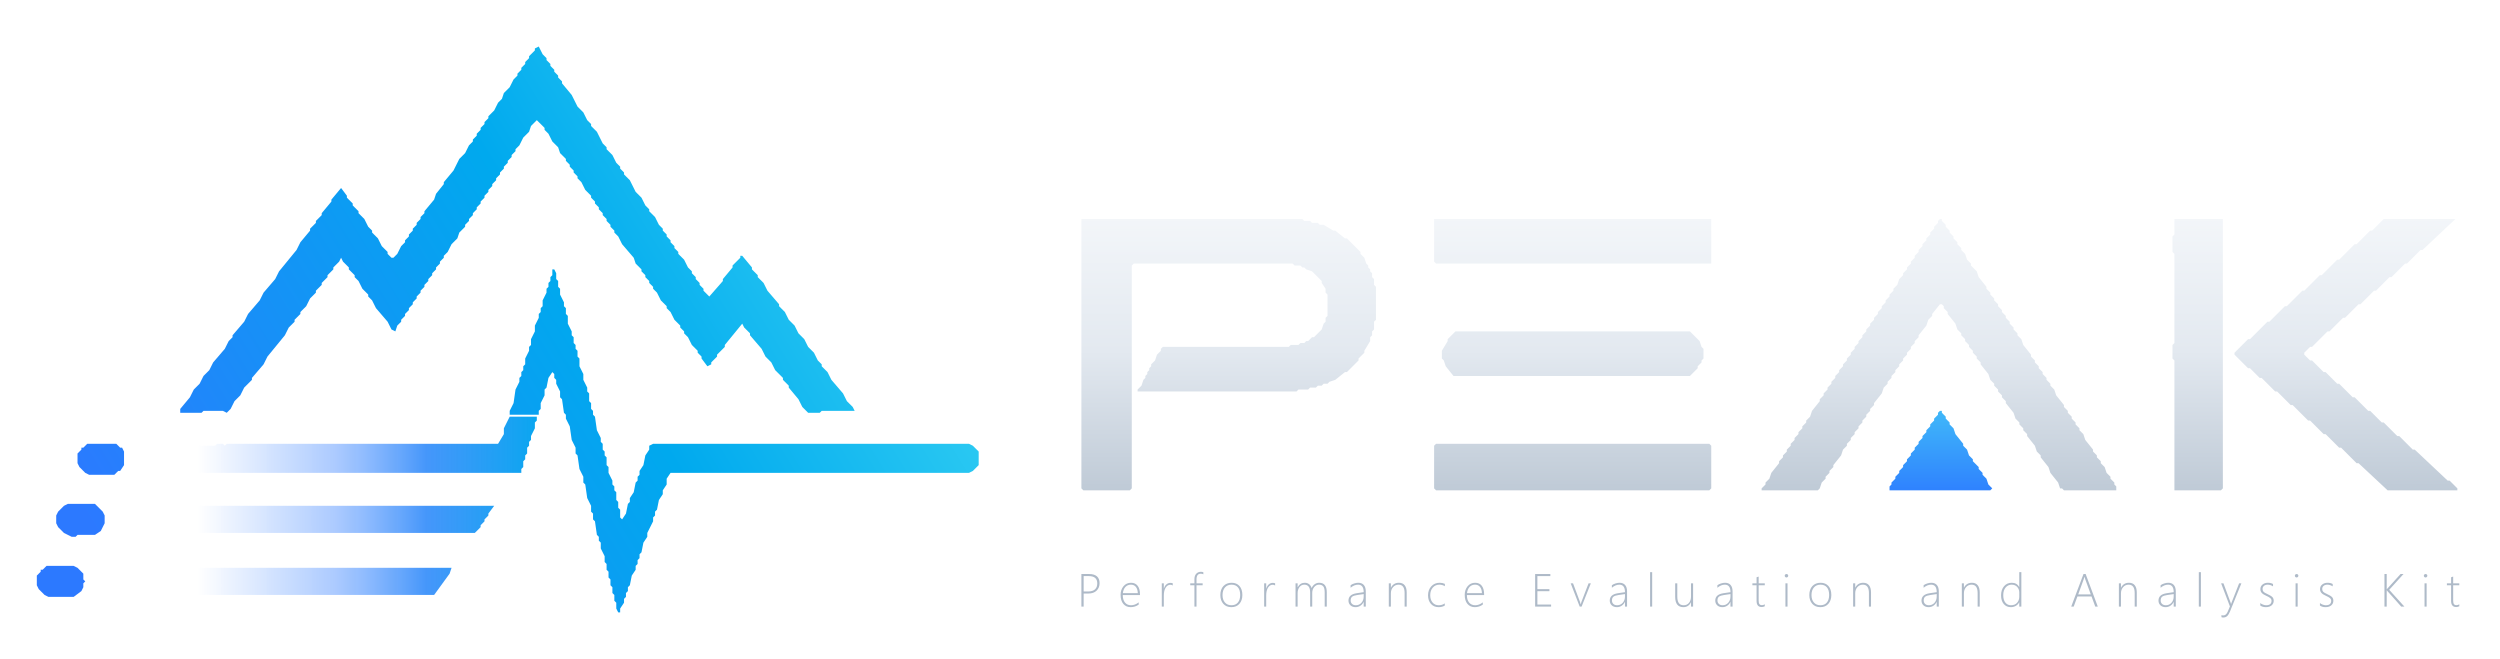
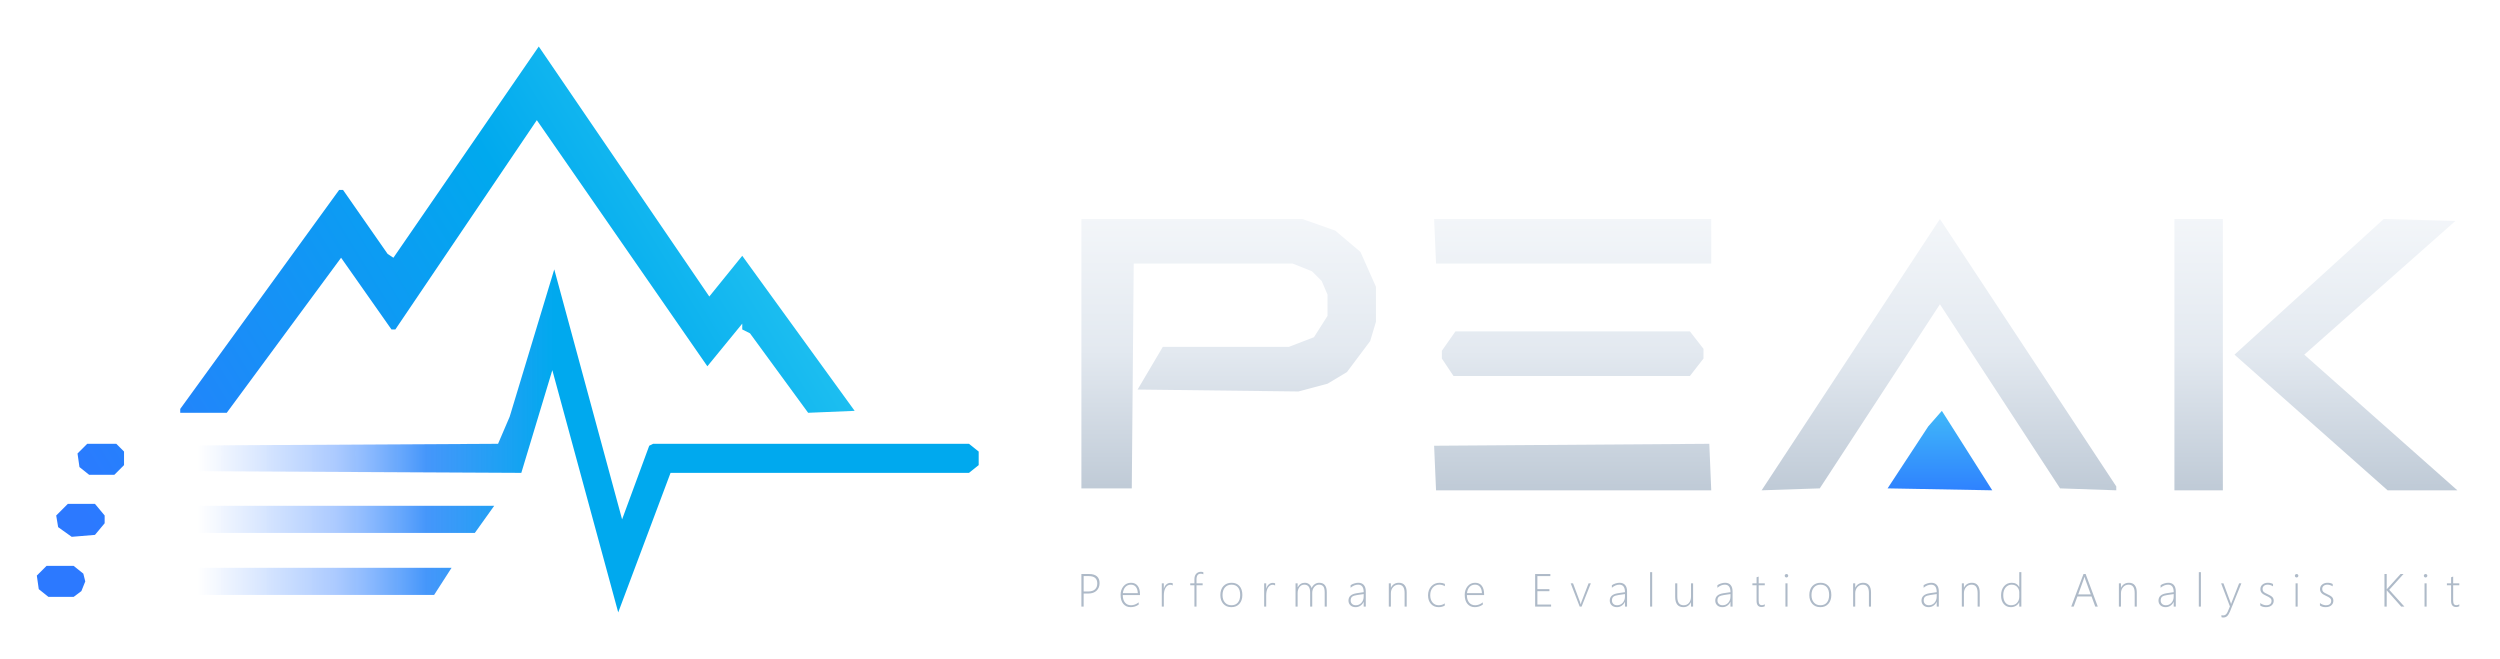
- <svg xmlns="http://www.w3.org/2000/svg" width="1290" height="340" viewBox="0 0 1290 340" role="img" aria-labelledby="title desc">
+ <svg xmlns="http://www.w3.org/2000/svg" width="1290" height="340" viewBox="0 0 1290 340" role="img" aria-labelledby="title desc" shape-rendering="geometricPrecision">
  <defs>
    <linearGradient id="markGradient" x1="70" y1="310" x2="520" y2="35" gradientUnits="userSpaceOnUse">
      <stop offset="0" stop-color="#2C79FF" />
      <stop offset="0.52" stop-color="#00A9EE" />
      <stop offset="1" stop-color="#4DE2F5" />
    </linearGradient>
    <linearGradient id="trailGradient" x1="50" y1="0" x2="286" y2="0" gradientUnits="userSpaceOnUse">
      <stop offset="0" stop-color="#69A0FF" stop-opacity="0" />
      <stop offset="0.22" stop-color="#69A0FF" stop-opacity="0" />
      <stop offset="0.52" stop-color="#69A0FF" stop-opacity="0.55" />
      <stop offset="0.72" stop-color="#318BFA" stop-opacity="0.9" />
      <stop offset="1" stop-color="#00A9EE" />
    </linearGradient>
    <linearGradient id="wordGradient" x1="0" y1="90" x2="0" y2="265" gradientUnits="userSpaceOnUse">
      <stop offset="0" stop-color="#F8FAFC" />
      <stop offset="0.52" stop-color="#E3E9F0" />
      <stop offset="1" stop-color="#B9C5D2" />
    </linearGradient>
    <linearGradient id="accentGradient" x1="0" y1="180" x2="0" y2="260" gradientUnits="userSpaceOnUse">
      <stop offset="0" stop-color="#4DE2F5" />
      <stop offset="1" stop-color="#2C79FF" />
    </linearGradient>
  </defs>
-   <path d="M263 212 L263 214 L278 214 L278 212 L279 211 L279 208 L281 204 L281 201 L282 200 L283 195 L285 192 L286 193 L286 195 L287 196 L287 198 L289 202 L289 205 L290 206 L291 213 L292 214 L292 216 L294 220 L295 227 L297 231 L297 234 L298 235 L299 242 L301 246 L301 249 L302 250 L303 257 L305 261 L305 264 L306 265 L306 268 L307 269 L308 276 L309 277 L309 279 L310 280 L310 283 L312 287 L312 290 L313 291 L313 294 L314 295 L314 298 L315 299 L315 302 L316 303 L316 306 L317 307 L317 310 L318 311 L318 314 L319 316 L320 316 L320 314 L322 311 L322 309 L323 308 L323 306 L324 305 L324 303 L325 302 L326 297 L328 294 L328 292 L329 291 L329 289 L330 288 L330 286 L331 285 L332 280 L334 277 L334 275 L337 269 L337 267 L338 266 L338 264 L339 263 L340 258 L342 255 L342 253 L344 250 L344 247 L346 244 L500 244 L502 243 L505 240 L505 233 L502 230 L500 229 L337 229 L335 230 L335 232 L333 235 L332 240 L330 243 L330 245 L329 246 L329 248 L328 249 L327 254 L325 257 L325 259 L324 260 L323 265 L321 268 L320 267 L320 263 L319 262 L319 259 L318 258 L318 254 L317 253 L317 251 L316 250 L316 248 L314 244 L314 241 L313 240 L313 236 L312 235 L312 233 L311 232 L311 229 L310 228 L310 226 L308 222 L307 215 L306 214 L306 212 L305 211 L305 208 L304 207 L304 203 L303 202 L303 200 L301 196 L301 193 L299 189 L299 185 L298 184 L298 181 L297 180 L297 178 L296 177 L296 174 L295 173 L295 171 L293 167 L293 163 L292 162 L292 159 L291 158 L291 156 L289 152 L289 149 L288 148 L288 145 L287 144 L287 141 L286 139 L285 139 L285 142 L284 143 L284 145 L283 146 L283 148 L282 149 L282 151 L280 155 L280 158 L279 159 L279 161 L278 162 L278 164 L276 168 L276 171 L274 175 L274 178 L273 179 L273 181 L271 185 L271 188 L270 189 L270 191 L269 192 L269 194 L268 195 L268 197 L266 201 L265 208 Z M441 212 L440 210 L437 207 L435 203 L429 196 L427 192 L424 189 L424 188 L422 186 L420 182 L417 179 L415 175 L412 172 L410 168 L407 165 L405 161 L402 158 L402 157 L396 150 L394 146 L391 143 L391 142 L388 139 L388 138 L383 132 L382 132 L382 133 L378 137 L378 138 L373 144 L373 145 L366 153 L363 150 L363 149 L361 147 L361 146 L359 144 L359 143 L357 141 L357 140 L355 138 L353 134 L350 131 L350 130 L348 128 L348 127 L346 125 L346 124 L344 122 L344 121 L342 119 L342 118 L340 116 L338 112 L335 109 L335 108 L333 106 L331 102 L328 99 L325 93 L322 90 L322 89 L320 87 L320 86 L318 84 L316 80 L313 77 L313 76 L311 74 L308 68 L305 65 L305 64 L303 62 L301 58 L298 55 L295 49 L290 43 L290 42 L288 40 L288 39 L286 37 L286 36 L284 34 L284 33 L282 31 L282 30 L280 28 L278 24 L276 25 L276 26 L273 29 L273 30 L271 32 L271 33 L269 35 L269 36 L267 38 L267 39 L265 41 L263 45 L260 48 L259 51 L257 53 L255 57 L252 60 L252 61 L250 63 L250 64 L248 66 L248 67 L246 69 L246 70 L244 72 L244 73 L242 75 L240 79 L237 82 L234 88 L229 94 L229 95 L225 100 L224 103 L219 109 L219 110 L217 112 L217 113 L215 115 L215 116 L213 118 L213 119 L211 121 L211 122 L209 124 L209 125 L207 127 L205 131 L203 133 L202 133 L200 131 L200 130 L197 127 L195 123 L192 120 L192 119 L190 117 L188 113 L185 110 L185 109 L182 106 L182 105 L179 102 L179 101 L176 97 L171 103 L171 104 L166 110 L166 111 L163 114 L163 115 L160 118 L160 119 L155 125 L153 129 L144 140 L142 144 L136 151 L134 155 L128 162 L126 166 L120 173 L120 174 L118 176 L116 180 L110 187 L108 191 L105 194 L103 198 L100 201 L98 205 L93 211 L93 213 L104 213 L105 212 L115 212 L117 213 L119 211 L121 207 L124 204 L126 200 L130 196 L130 195 L136 188 L138 184 L147 173 L149 169 L152 166 L152 165 L155 162 L155 161 L158 158 L160 154 L163 151 L163 150 L166 147 L166 146 L169 143 L169 142 L172 139 L172 138 L175 135 L176 133 L177 135 L180 138 L180 139 L183 142 L183 143 L185 145 L187 149 L190 152 L190 153 L192 155 L194 159 L200 166 L202 170 L204 171 L205 168 L207 166 L207 165 L209 163 L209 162 L211 160 L211 159 L213 157 L213 156 L215 154 L215 153 L217 151 L217 150 L219 148 L219 147 L221 145 L221 144 L223 142 L223 141 L225 139 L225 138 L227 136 L227 135 L229 133 L229 132 L231 130 L233 126 L236 123 L237 120 L240 117 L240 116 L242 114 L242 113 L244 111 L244 110 L246 108 L246 107 L248 105 L248 104 L250 102 L250 101 L252 99 L252 98 L254 96 L254 95 L256 93 L256 92 L258 90 L258 89 L260 87 L260 86 L262 84 L262 83 L264 81 L264 80 L266 78 L266 77 L268 75 L270 71 L273 68 L274 65 L277 62 L281 66 L281 67 L283 69 L285 73 L288 76 L289 79 L292 82 L292 83 L294 85 L294 86 L296 88 L296 89 L298 91 L298 92 L300 94 L302 98 L305 101 L305 102 L307 104 L307 105 L309 107 L309 108 L311 110 L311 111 L313 113 L313 114 L315 116 L315 117 L317 119 L317 120 L319 122 L321 126 L327 133 L328 136 L331 139 L331 140 L333 142 L333 143 L335 145 L335 146 L337 148 L337 149 L339 151 L341 155 L344 158 L344 159 L346 161 L348 165 L351 168 L351 169 L353 171 L353 172 L355 174 L357 178 L360 181 L360 182 L362 184 L362 185 L365 189 L367 188 L367 187 L370 184 L370 183 L374 179 L374 178 L383 167 L384 169 L382 171 L384 169 L387 172 L387 173 L393 180 L395 184 L398 187 L400 191 L404 195 L404 196 L407 199 L407 200 L412 206 L414 210 L417 213 L423 213 L424 212 Z" fill="url(#markGradient)" fill-rule="evenodd" />
-   <path d="M19 297 L19 302 L20 304 L23 307 L25 308 L38 308 L42 305 L43 303 L43 301 L44 300 L43 299 L43 296 L40 293 L38 292 L24 292 L22 294 L21 294 L21 295 Z M29 266 L29 270 L30 272 L33 275 L37 277 L39 277 L40 276 L49 276 L52 274 L54 270 L54 266 L53 264 L49 260 L35 260 L33 261 L30 264 Z M40 234 L40 239 L41 241 L44 244 L46 245 L59 245 L61 243 L62 243 L64 240 L64 233 L63 231 L62 231 L60 229 L45 229 L43 231 L42 231 L42 232 Z" fill="url(#markGradient)" fill-rule="evenodd" />
-   <path d="M50 302 L52 306 L66 306 L67 307 L71 307 L72 306 L73 307 L224 307 L232 296 L233 293 L54 293 L52 294 L52 298 Z M59 264 L61 266 L61 271 L62 272 L62 274 L67 274 L68 275 L245 275 L248 272 L248 271 L250 269 L250 268 L252 266 L252 265 L255 261 L73 261 L72 262 L60 262 Z M277 215 L263 215 L260 221 L260 224 L257 229 L117 229 L116 230 L115 229 L112 229 L111 230 L73 230 L71 233 L72 234 L72 237 L71 238 L71 242 L72 243 L83 243 L84 244 L85 243 L90 243 L91 244 L269 244 L269 242 L270 241 L270 238 L271 237 L271 235 L272 234 L272 231 L273 230 L273 228 L274 227 L274 225 L276 221 L276 218 L277 217 Z" fill="url(#trailGradient)" fill-rule="evenodd" />
-   <path d="M740 230 L740 252 L741 253 L882 253 L883 252 L883 230 L882 229 L741 229 Z M744 181 L744 185 L745 186 L746 189 L750 194 L872 194 L876 190 L876 189 L878 187 L878 186 L879 185 L879 180 L878 179 L877 176 L872 171 L751 171 L747 175 L747 176 Z M1230 113 L1224 119 L1223 119 L1216 126 L1215 126 L1207 134 L1206 134 L1198 142 L1197 142 L1189 150 L1188 150 L1180 158 L1179 158 L1171 166 L1170 166 L1161 175 L1160 175 L1153 182 L1153 183 L1160 190 L1161 190 L1166 195 L1167 195 L1174 202 L1175 202 L1182 209 L1183 209 L1191 217 L1192 217 L1199 224 L1200 224 L1207 231 L1208 231 L1216 239 L1217 239 L1232 253 L1268 253 L1268 252 L1264 248 L1263 248 L1246 232 L1245 232 L1238 225 L1237 225 L1230 218 L1229 218 L1223 212 L1222 212 L1215 205 L1214 205 L1207 198 L1206 198 L1200 192 L1199 192 L1193 186 L1192 186 L1189 183 L1189 182 L1192 179 L1193 179 L1201 171 L1202 171 L1209 164 L1210 164 L1217 157 L1218 157 L1225 150 L1226 150 L1233 143 L1234 143 L1241 136 L1242 136 L1249 129 L1250 129 L1267 113 Z M1122 113 L1122 121 L1121 122 L1121 130 L1122 131 L1122 177 L1121 178 L1121 185 L1122 186 L1122 253 L1146 253 L1147 252 L1147 113 Z M1092 251 L1091 250 L1091 249 L1089 247 L1089 246 L1087 244 L1086 241 L1084 239 L1084 238 L1082 236 L1082 235 L1080 233 L1080 232 L1076 227 L1075 224 L1073 222 L1073 221 L1071 219 L1071 218 L1069 216 L1069 215 L1067 213 L1067 212 L1065 210 L1065 209 L1061 204 L1060 201 L1058 199 L1058 198 L1056 196 L1056 195 L1054 193 L1054 192 L1052 190 L1052 189 L1050 187 L1050 186 L1048 184 L1048 183 L1044 178 L1043 175 L1041 173 L1041 172 L1039 170 L1039 169 L1037 167 L1037 166 L1035 164 L1035 163 L1033 161 L1033 160 L1031 158 L1031 157 L1029 155 L1029 154 L1027 152 L1027 151 L1025 149 L1025 148 L1021 143 L1020 140 L1017 137 L1017 136 L1015 134 L1014 131 L1012 129 L1012 128 L1010 126 L1010 125 L1008 123 L1008 122 L1006 120 L1006 119 L1004 117 L1004 116 L1002 114 L1002 113 L1001 113 L1000 114 L1000 115 L998 117 L998 118 L996 120 L996 121 L994 123 L994 124 L992 126 L992 127 L990 129 L990 130 L988 132 L988 133 L986 135 L986 136 L984 138 L984 139 L982 141 L982 142 L980 144 L979 147 L977 149 L977 150 L975 152 L975 153 L973 155 L973 156 L971 158 L971 159 L969 161 L969 162 L967 164 L967 165 L965 167 L965 168 L963 170 L963 171 L961 173 L961 174 L959 176 L959 177 L957 179 L957 180 L955 182 L955 183 L953 185 L953 186 L951 188 L951 189 L949 191 L949 192 L947 194 L947 195 L945 197 L945 198 L943 200 L943 201 L941 203 L941 204 L939 206 L939 207 L935 212 L934 215 L932 217 L932 218 L930 220 L930 221 L928 223 L928 224 L926 226 L926 227 L924 229 L924 230 L922 232 L922 233 L920 235 L920 236 L918 238 L918 239 L914 244 L913 247 L911 249 L911 250 L909 252 L909 253 L938 253 L939 252 L940 249 L942 247 L942 246 L944 244 L944 243 L946 241 L946 240 L950 235 L951 232 L953 230 L953 229 L955 227 L955 226 L957 224 L957 223 L959 221 L959 220 L961 218 L961 217 L963 215 L963 214 L965 212 L965 211 L967 209 L967 208 L971 203 L972 200 L974 198 L974 197 L976 195 L976 194 L978 192 L978 191 L980 189 L980 188 L982 186 L982 185 L984 183 L984 182 L986 180 L986 179 L988 177 L988 176 L990 174 L990 173 L994 168 L995 165 L997 163 L997 162 L1001 157 L1002 157 L1003 158 L1003 159 L1005 161 L1005 162 L1009 167 L1010 170 L1012 172 L1012 173 L1014 175 L1014 176 L1016 178 L1016 179 L1018 181 L1018 182 L1020 184 L1020 185 L1022 187 L1022 188 L1026 193 L1027 196 L1029 198 L1029 199 L1031 201 L1031 202 L1033 204 L1033 205 L1035 207 L1035 208 L1039 213 L1040 216 L1042 218 L1042 219 L1044 221 L1044 222 L1046 224 L1046 225 L1050 230 L1051 233 L1053 235 L1053 236 L1057 241 L1058 244 L1062 249 L1063 252 L1064 252 L1065 253 L1092 253 Z M740 113 L740 135 L741 136 L883 136 L883 113 Z M558 252 L559 253 L583 253 L584 252 L584 137 L585 136 L667 136 L668 137 L671 137 L672 138 L673 138 L674 139 L677 140 L682 145 L682 146 L684 149 L684 151 L685 152 L685 163 L684 164 L684 166 L683 167 L682 170 L678 174 L677 174 L675 176 L674 176 L673 177 L671 177 L670 178 L666 178 L665 179 L600 179 L599 180 L599 181 L597 183 L596 186 L594 188 L594 189 L593 190 L593 191 L592 192 L592 193 L591 194 L591 195 L590 196 L589 199 L587 201 L587 202 L669 202 L670 201 L675 201 L676 200 L679 200 L680 199 L682 199 L683 198 L685 198 L686 197 L689 196 L694 192 L695 192 L701 186 L701 185 L704 182 L704 181 L707 176 L707 174 L708 173 L708 171 L709 170 L709 166 L710 165 L710 148 L709 147 L709 144 L708 143 L708 141 L707 140 L707 139 L706 138 L706 137 L705 136 L704 133 L702 131 L702 130 L695 123 L694 123 L689 119 L688 119 L683 116 L681 116 L680 115 L677 115 L676 114 L673 114 L672 113 L558 113 Z" fill="url(#wordGradient)" fill-rule="evenodd" />
-   <path d="M1028 252 L1026 250 L1025 247 L1023 245 L1023 244 L1021 242 L1021 241 L1018 238 L1018 237 L1016 235 L1015 232 L1013 230 L1013 229 L1009 224 L1008 221 L1006 219 L1006 218 L1004 216 L1004 215 L1002 213 L1002 212 L1001 212 L1000 213 L1000 214 L998 216 L998 217 L996 219 L996 220 L994 222 L994 223 L992 225 L992 226 L990 228 L990 229 L988 231 L988 232 L986 234 L986 235 L984 237 L984 238 L982 240 L982 241 L980 243 L980 244 L978 246 L978 247 L976 249 L976 250 L975 251 L975 253 L1027 253 Z" fill="url(#accentGradient)" fill-rule="evenodd" />
+   <path d="M441 212 L383 132 L366 153 L278 24 L203 133 L200 131 L177 98 L175 98 L93 211 L93 213 L117 213 L176 133 L202 170 L204 170 L277 62 L365 189 L383 167 L383 170 L387 172 L417 213Z" fill="url(#markGradient)" fill-rule="evenodd" />
+   <path d="M72 233 L73 243 L269 244 L285 191 L319 316 L346 244 L500 244 L505 240 L505 233 L500 229 L337 229 L335 230 L321 268 L286 139 L263 215 L257 229 L74 230Z" fill="url(#trailGradient)" fill-rule="evenodd" />
+   <path d="M40 234 L41 241 L46 245 L59 245 L64 240 L64 233 L60 229 L45 229Z M29 266 L30 272 L37 277 L49 276 L54 270 L54 266 L49 260 L35 260Z M19 297 L20 304 L25 308 L38 308 L42 305 L44 300 L43 296 L38 292 L24 292Z" fill="url(#markGradient)" fill-rule="evenodd" />
+   <path d="M60 264 L62 267 L62 274 L68 275 L245 275 L255 261 L75 261 L61 262Z M51 303 L53 306 L78 307 L224 307 L233 293 L55 293 L52 294Z" fill="url(#trailGradient)" fill-rule="evenodd" />
+   <path d="M558 252 L584 252 L585 136 L667 136 L677 140 L682 145 L685 152 L685 163 L678 174 L665 179 L600 179 L587 201 L670 202 L685 198 L695 192 L707 176 L710 166 L710 148 L702 130 L689 119 L672 113 L558 113Z M740 113 L741 136 L883 136 L883 113Z M1092 251 L1001 113 L909 253 L939 252 L1001 157 L1063 252 L1092 253Z M1122 113 L1122 253 L1147 253 L1147 113Z M1230 113 L1153 183 L1232 253 L1268 253 L1189 183 L1267 114Z M744 181 L744 185 L750 194 L872 194 L879 185 L879 180 L872 171 L751 171Z M740 230 L741 253 L883 253 L882 229Z" fill="url(#wordGradient)" fill-rule="evenodd" />
+   <path d="M974 252 L1028 253 L1002 212 L995 220Z" fill="url(#accentGradient)" fill-rule="evenodd" />
  <g aria-label="Performance Evaluation and Analysis Kit">
    <path d="M283 575V0H184V1434H530Q751 1434 868.0 1331.5Q985 1229 985 1032Q985 832 854.5 703.5Q724 575 489 575ZM283 1343V666H487Q681 666 782.0 758.5Q883 851 883 1020Q883 1343 512 1343Z" fill="#AEBAC8" transform="translate(555.8438 313) scale(0.01171875 -0.01171875)" />
    <path d="M186 508Q186 297 283.5 178.0Q381 59 551 59Q723 59 887 186V88Q728 -25 532 -25Q334 -25 212.0 117.0Q90 259 90 518Q90 742 217.5 895.5Q345 1049 549 1049Q740 1049 842.0 915.0Q944 781 944 549V508ZM848 592Q842 769 763.0 867.0Q684 965 545 965Q401 965 306.5 868.5Q212 772 190 592Z" fill="#AEBAC8" transform="translate(577.17 313) scale(0.01171875 -0.01171875)" />
    <path d="M647 928Q601 961 539 961Q418 961 336.0 836.0Q254 711 254 481V0H164V1024H254V797H258Q293 914 369.0 979.0Q445 1044 545 1044Q602 1044 647 1026Z" fill="#AEBAC8" transform="translate(597.5588 313) scale(0.01171875 -0.01171875)" />
    <path d="M612 1419Q575 1448 500 1448Q311 1448 311 1194V1024H582V940H311V0H219V940H35V1024H219V1202Q219 1364 300.5 1448.0Q382 1532 504 1532Q569 1532 612 1513Z" fill="#AEBAC8" transform="translate(613.7523 313) scale(0.01171875 -0.01171875)" />
    <path d="M575 -25Q351 -25 220.5 122.5Q90 270 90 506Q90 761 226.5 905.0Q363 1049 586 1049Q805 1049 932.0 906.0Q1059 763 1059 510Q1059 271 929.5 123.0Q800 -25 575 -25ZM582 965Q401 965 293.5 843.0Q186 721 186 504Q186 303 291.0 181.0Q396 59 578 59Q763 59 863.0 179.0Q963 299 963 512Q963 731 863.5 848.0Q764 965 582 965Z" fill="#AEBAC8" transform="translate(628.6449 313) scale(0.01171875 -0.01171875)" />
    <path d="M647 928Q601 961 539 961Q418 961 336.0 836.0Q254 711 254 481V0H164V1024H254V797H258Q293 914 369.0 979.0Q445 1044 545 1044Q602 1044 647 1026Z" fill="#AEBAC8" transform="translate(650.3814 313) scale(0.01171875 -0.01171875)" />
    <path d="M1448 0V616Q1448 809 1387.5 887.0Q1327 965 1196 965Q1075 965 987.0 861.0Q899 757 899 600V0H807V623Q807 965 547 965Q422 965 339.0 860.5Q256 756 256 590V0H164V1024H256V854H260Q367 1049 573 1049Q685 1049 764.5 984.5Q844 920 872 815Q920 926 1009.5 987.5Q1099 1049 1204 1049Q1540 1049 1540 633V0Z" fill="#AEBAC8" transform="translate(666.5748 313) scale(0.01171875 -0.01171875)" />
    <path d="M776 0V205H772Q723 100 629.5 37.5Q536 -25 422 -25Q276 -25 191.0 57.0Q106 139 106 264Q106 532 461 588L776 635Q776 965 528 965Q359 965 199 829V940Q256 985 353.5 1017.0Q451 1049 537 1049Q695 1049 781.5 951.0Q868 853 868 666V0ZM494 510Q333 487 268.0 435.5Q203 384 203 268Q203 177 263.5 118.0Q324 59 432 59Q580 59 678.0 168.5Q776 278 776 451V551Z" fill="#AEBAC8" transform="translate(694.5691 313) scale(0.01171875 -0.01171875)" />
    <path d="M860 0V596Q860 965 594 965Q446 965 351.0 856.5Q256 748 256 588V0H164V1024H256V838H260Q372 1049 610 1049Q776 1049 864.0 938.5Q952 828 952 623V0Z" fill="#AEBAC8" transform="translate(714.7 313) scale(0.01171875 -0.01171875)" />
    <path d="M827 45Q713 -25 555 -25Q346 -25 218.0 118.5Q90 262 90 494Q90 738 234.0 893.5Q378 1049 604 1049Q721 1049 831 1001V897Q721 965 590 965Q410 965 298.0 835.5Q186 706 186 500Q186 301 288.5 180.0Q391 59 559 59Q713 59 827 141Z" fill="#AEBAC8" transform="translate(735.8154 313) scale(0.01171875 -0.01171875)" />
    <path d="M186 508Q186 297 283.5 178.0Q381 59 551 59Q723 59 887 186V88Q728 -25 532 -25Q334 -25 212.0 117.0Q90 259 90 518Q90 742 217.5 895.5Q345 1049 549 1049Q740 1049 842.0 915.0Q944 781 944 549V508ZM848 592Q842 769 763.0 867.0Q684 965 545 965Q401 965 306.5 868.5Q212 772 190 592Z" fill="#AEBAC8" transform="translate(754.7393 313) scale(0.01171875 -0.01171875)" />
    <path d="M184 0V1434H854V1343H283V768H813V678H283V90H887V0Z" fill="#AEBAC8" transform="translate(789.9739 313) scale(0.01171875 -0.01171875)" />
    <path d="M500 0H416L20 1024H123L428 209Q450 150 459 102H463Q476 165 492 205L807 1024H907Z" fill="#AEBAC8" transform="translate(810.2455 313) scale(0.01171875 -0.01171875)" />
    <path d="M776 0V205H772Q723 100 629.5 37.5Q536 -25 422 -25Q276 -25 191.0 57.0Q106 139 106 264Q106 532 461 588L776 635Q776 965 528 965Q359 965 199 829V940Q256 985 353.5 1017.0Q451 1049 537 1049Q695 1049 781.5 951.0Q868 853 868 666V0ZM494 510Q333 487 268.0 435.5Q203 384 203 268Q203 177 263.5 118.0Q324 59 432 59Q580 59 678.0 168.5Q776 278 776 451V551Z" fill="#AEBAC8" transform="translate(829.3921 313) scale(0.01171875 -0.01171875)" />
    <path d="M164 0V1516H256V0Z" fill="#AEBAC8" transform="translate(849.523 313) scale(0.01171875 -0.01171875)" />
    <path d="M840 0V186H836Q729 -25 506 -25Q143 -25 143 432V1024H236V455Q236 247 304.5 153.0Q373 59 520 59Q663 59 751.5 164.0Q840 269 840 444V1024H932V0Z" fill="#AEBAC8" transform="translate(862.7165 313) scale(0.01171875 -0.01171875)" />
    <path d="M776 0V205H772Q723 100 629.5 37.5Q536 -25 422 -25Q276 -25 191.0 57.0Q106 139 106 264Q106 532 461 588L776 635Q776 965 528 965Q359 965 199 829V940Q256 985 353.5 1017.0Q451 1049 537 1049Q695 1049 781.5 951.0Q868 853 868 666V0ZM494 510Q333 487 268.0 435.5Q203 384 203 268Q203 177 263.5 118.0Q324 59 432 59Q580 59 678.0 168.5Q776 278 776 451V551Z" fill="#AEBAC8" transform="translate(883.8318 313) scale(0.01171875 -0.01171875)" />
    <path d="M569 14Q497 -20 434 -20Q207 -20 207 252V940H23V1024H207V1290Q229 1298 253 1306Q277 1313 299 1321V1024H569V940H299V264Q299 158 332.5 110.5Q366 63 446 63Q503 63 569 100Z" fill="#AEBAC8" transform="translate(903.9628 313) scale(0.01171875 -0.01171875)" />
    <path d="M209 1282Q179 1282 156.0 1304.0Q133 1326 133 1360Q133 1393 156.5 1413.5Q180 1434 209 1434Q240 1434 263.5 1414.0Q287 1394 287 1360Q287 1328 264.0 1305.0Q241 1282 209 1282ZM164 0V1024H256V0Z" fill="#AEBAC8" transform="translate(919.3594 313) scale(0.01171875 -0.01171875)" />
    <path d="M575 -25Q351 -25 220.5 122.5Q90 270 90 506Q90 761 226.5 905.0Q363 1049 586 1049Q805 1049 932.0 906.0Q1059 763 1059 510Q1059 271 929.5 123.0Q800 -25 575 -25ZM582 965Q401 965 293.5 843.0Q186 721 186 504Q186 303 291.0 181.0Q396 59 578 59Q763 59 863.0 179.0Q963 299 963 512Q963 731 863.5 848.0Q764 965 582 965Z" fill="#AEBAC8" transform="translate(932.5528 313) scale(0.01171875 -0.01171875)" />
    <path d="M860 0V596Q860 965 594 965Q446 965 351.0 856.5Q256 748 256 588V0H164V1024H256V838H260Q372 1049 610 1049Q776 1049 864.0 938.5Q952 828 952 623V0Z" fill="#AEBAC8" transform="translate(954.2893 313) scale(0.01171875 -0.01171875)" />
    <path d="M776 0V205H772Q723 100 629.5 37.5Q536 -25 422 -25Q276 -25 191.0 57.0Q106 139 106 264Q106 532 461 588L776 635Q776 965 528 965Q359 965 199 829V940Q256 985 353.5 1017.0Q451 1049 537 1049Q695 1049 781.5 951.0Q868 853 868 666V0ZM494 510Q333 487 268.0 435.5Q203 384 203 268Q203 177 263.5 118.0Q324 59 432 59Q580 59 678.0 168.5Q776 278 776 451V551Z" fill="#AEBAC8" transform="translate(990.2504 313) scale(0.01171875 -0.01171875)" />
    <path d="M860 0V596Q860 965 594 965Q446 965 351.0 856.5Q256 748 256 588V0H164V1024H256V838H260Q372 1049 610 1049Q776 1049 864.0 938.5Q952 828 952 623V0Z" fill="#AEBAC8" transform="translate(1010.381 313) scale(0.01171875 -0.01171875)" />
    <path d="M891 0V186H887Q837 89 739.0 32.0Q641 -25 518 -25Q329 -25 209.5 113.0Q90 251 90 494Q90 742 220.5 895.5Q351 1049 559 1049Q789 1049 887 860H891V1516H983V0ZM891 623Q891 766 800.5 865.5Q710 965 557 965Q396 965 291.0 841.5Q186 718 186 502Q186 290 280.5 174.5Q375 59 524 59Q699 59 795.0 167.5Q891 276 891 432Z" fill="#AEBAC8" transform="translate(1031.497 313) scale(0.01171875 -0.01171875)" />
    <path d="M1118 0 954 446H332L168 0H59L600 1434H694L1229 0ZM678 1200Q667 1230 660 1259Q653 1284 645 1309H641Q624 1243 608 1202L367 537H920Z" fill="#AEBAC8" transform="translate(1068.055 313) scale(0.01171875 -0.01171875)" />
    <path d="M860 0V596Q860 965 594 965Q446 965 351.0 856.5Q256 748 256 588V0H164V1024H256V838H260Q372 1049 610 1049Q776 1049 864.0 938.5Q952 828 952 623V0Z" fill="#AEBAC8" transform="translate(1091.421 313) scale(0.01171875 -0.01171875)" />
    <path d="M776 0V205H772Q723 100 629.5 37.5Q536 -25 422 -25Q276 -25 191.0 57.0Q106 139 106 264Q106 532 461 588L776 635Q776 965 528 965Q359 965 199 829V940Q256 985 353.5 1017.0Q451 1049 537 1049Q695 1049 781.5 951.0Q868 853 868 666V0ZM494 510Q333 487 268.0 435.5Q203 384 203 268Q203 177 263.5 118.0Q324 59 432 59Q580 59 678.0 168.5Q776 278 776 451V551Z" fill="#AEBAC8" transform="translate(1112.536 313) scale(0.01171875 -0.01171875)" />
    <path d="M164 0V1516H256V0Z" fill="#AEBAC8" transform="translate(1132.667 313) scale(0.01171875 -0.01171875)" />
    <path d="M414 -209Q358 -347 290.0 -414.0Q222 -481 115 -481Q70 -481 35 -467V-375Q71 -389 119 -389Q242 -389 313 -219L408 8L20 1024H123L432 190Q442 163 446 149Q450 130 455 115H459L483 184L813 1024H913Z" fill="#AEBAC8" transform="translate(1145.861 313) scale(0.01171875 -0.01171875)" />
    <path d="M111 45V156Q163 111 237.0 85.0Q311 59 365 59Q606 59 606 256Q606 324 553.0 372.0Q500 420 381 471Q234 535 174.5 603.5Q115 672 115 770Q115 895 210.5 972.0Q306 1049 446 1049Q578 1049 672 995V891Q558 965 436 965Q335 965 273.0 912.5Q211 860 211 776Q211 703 250.0 657.5Q289 612 422 553Q582 481 642.0 419.5Q702 358 702 256Q702 134 610.5 54.5Q519 -25 358 -25Q210 -25 111 45Z" fill="#AEBAC8" transform="translate(1165.007 313) scale(0.01171875 -0.01171875)" />
    <path d="M209 1282Q179 1282 156.0 1304.0Q133 1326 133 1360Q133 1393 156.5 1413.5Q180 1434 209 1434Q240 1434 263.5 1414.0Q287 1394 287 1360Q287 1328 264.0 1305.0Q241 1282 209 1282ZM164 0V1024H256V0Z" fill="#AEBAC8" transform="translate(1182.595 313) scale(0.01171875 -0.01171875)" />
    <path d="M111 45V156Q163 111 237.0 85.0Q311 59 365 59Q606 59 606 256Q606 324 553.0 372.0Q500 420 381 471Q234 535 174.5 603.5Q115 672 115 770Q115 895 210.5 972.0Q306 1049 446 1049Q578 1049 672 995V891Q558 965 436 965Q335 965 273.0 912.5Q211 860 211 776Q211 703 250.0 657.5Q289 612 422 553Q582 481 642.0 419.5Q702 358 702 256Q702 134 610.5 54.5Q519 -25 358 -25Q210 -25 111 45Z" fill="#AEBAC8" transform="translate(1195.789 313) scale(0.01171875 -0.01171875)" />
    <path d="M922 0 311 686Q294 705 287 719H283V0H184V1434H283V758H287Q299 779 313 793L893 1434H1022L393 739L1061 0Z" fill="#AEBAC8" transform="translate(1228.223 313) scale(0.01171875 -0.01171875)" />
    <path d="M209 1282Q179 1282 156.0 1304.0Q133 1326 133 1360Q133 1393 156.5 1413.5Q180 1434 209 1434Q240 1434 263.5 1414.0Q287 1394 287 1360Q287 1328 264.0 1305.0Q241 1282 209 1282ZM164 0V1024H256V0Z" fill="#AEBAC8" transform="translate(1249.139 313) scale(0.01171875 -0.01171875)" />
    <path d="M569 14Q497 -20 434 -20Q207 -20 207 252V940H23V1024H207V1290Q229 1298 253 1306Q277 1313 299 1321V1024H569V940H299V264Q299 158 332.5 110.5Q366 63 446 63Q503 63 569 100Z" fill="#AEBAC8" transform="translate(1262.332 313) scale(0.01171875 -0.01171875)" />
  </g>
</svg>
